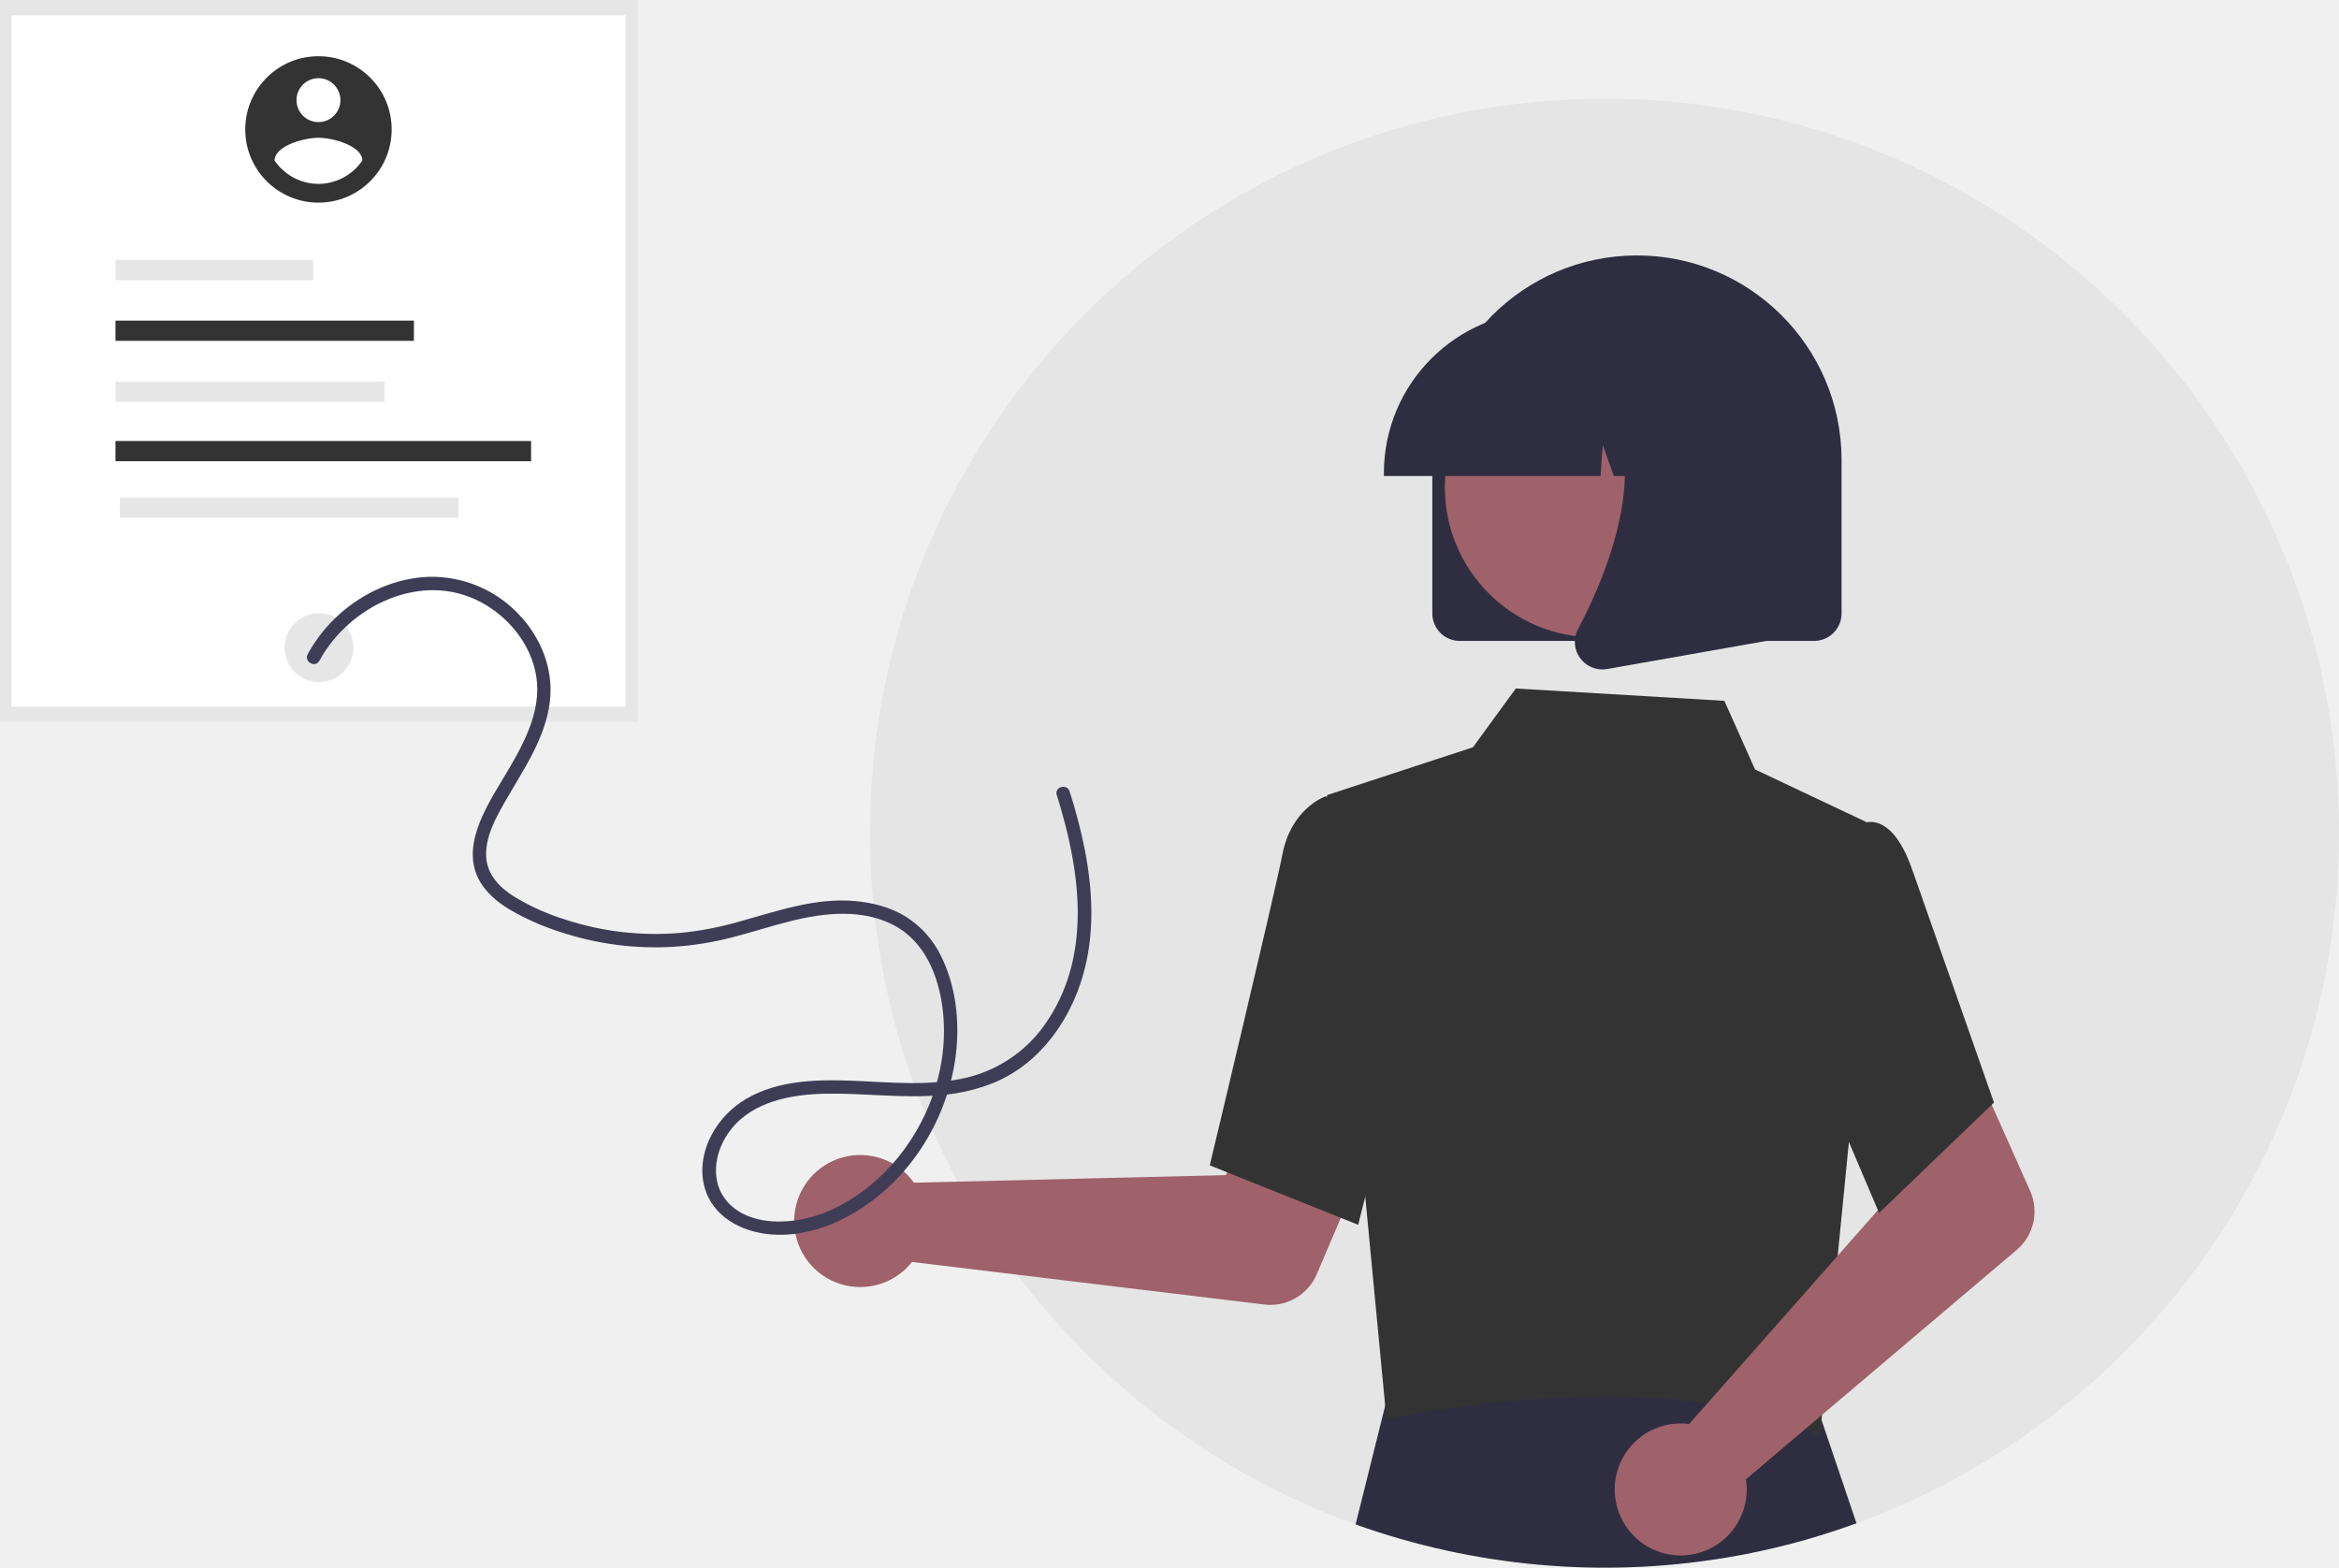
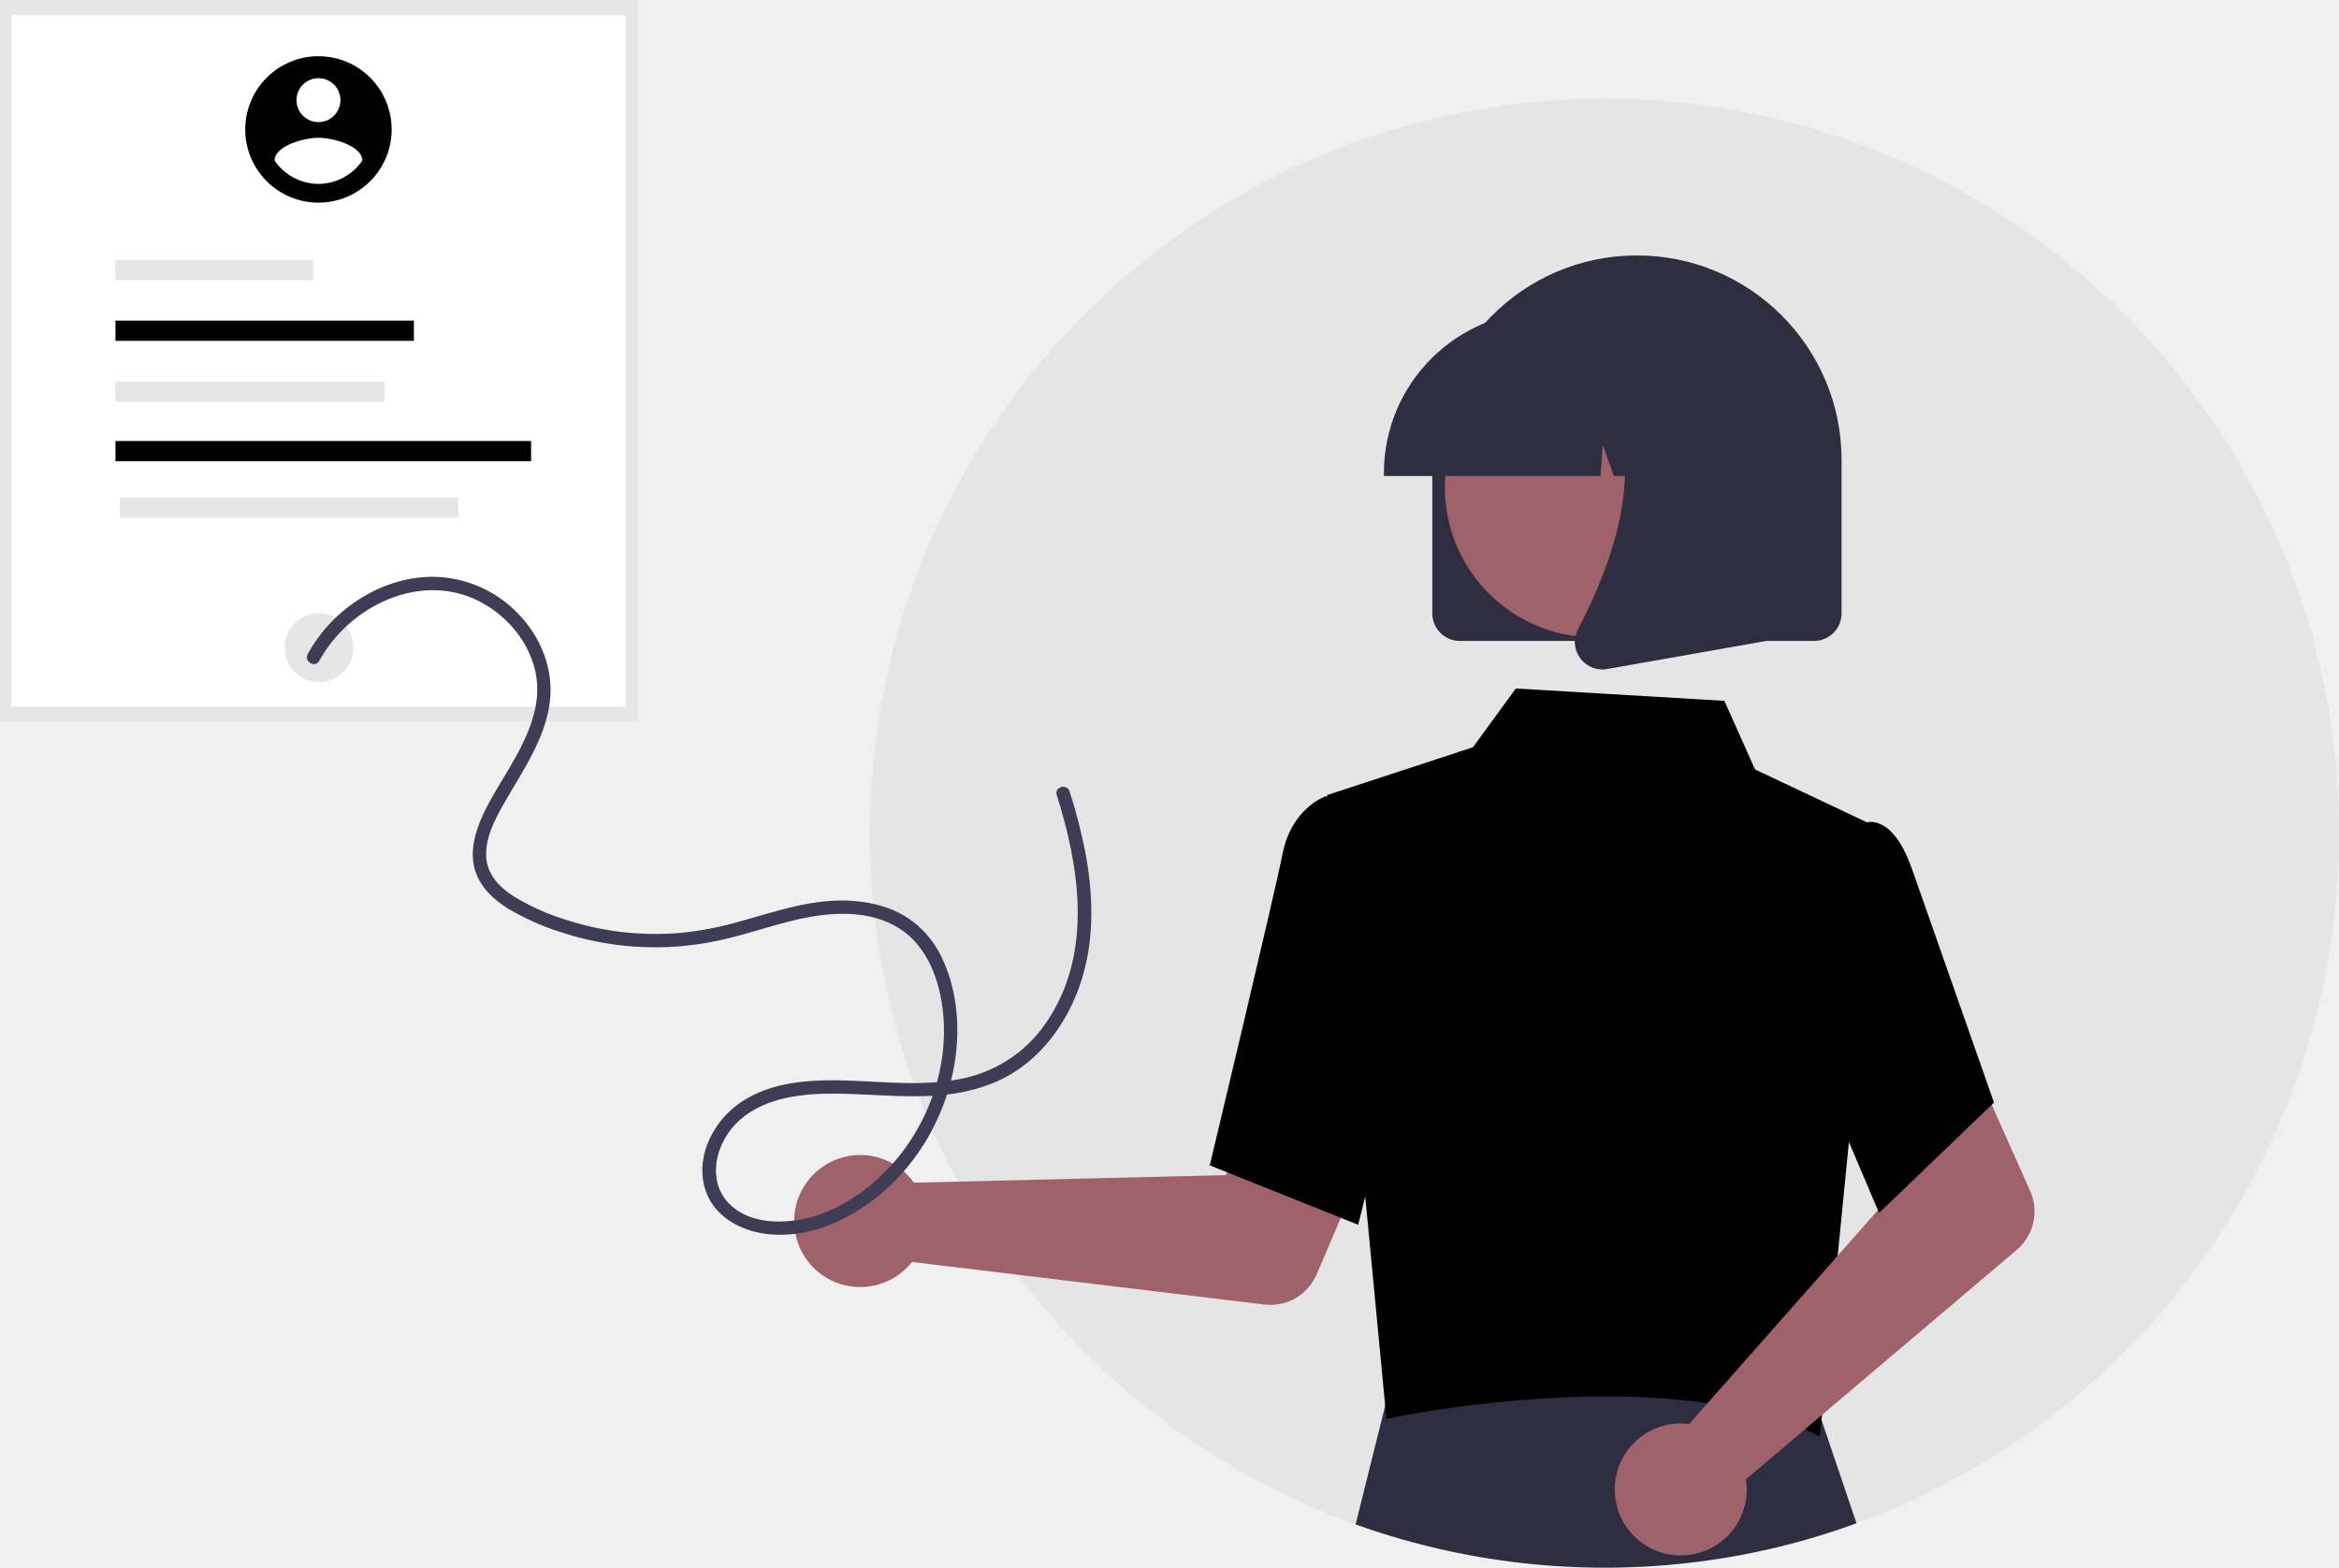
<svg xmlns="http://www.w3.org/2000/svg" id="bb8a6def-7b5f-4977-9cdb-6ed5386a2dfe" data-name="Layer 1" width="1050.862" height="704.353" viewBox="0 0 1050.862 704.353">
  <path d="M1125.431,472.176c0,142.47-90.3,263.86-216.78,310.05a326.344,326.344,0,0,1-59.32,15.57,332.228,332.228,0,0,1-165.72-15.05c-127.28-45.81-218.24-167.61-218.18-310.64,0-182.18,147.75-329.93,330-329.93a328.564,328.564,0,0,1,192.01,61.6C1070.991,263.636,1125.431,361.546,1125.431,472.176Z" transform="translate(-74.56905 -97.82358)" fill="#e5e5e5" />
  <path d="M908.651,782.226a326.344,326.344,0,0,1-59.32,15.57,332.228,332.228,0,0,1-165.72-15.05l15.24-61.15.92-3.67,31.1.12,156.24.56,2,5.91Z" transform="translate(-74.56905 -97.82358)" fill="#2f2e41" />
  <rect id="effaf695-3865-40c6-8918-ced0238239c2" data-name="Rectangle 25" width="286.651" height="324.355" fill="#e6e6e6" />
  <rect id="f33d627f-c769-4bde-9d74-ef156faf640e" data-name="Rectangle 25-2" x="5.111" y="6.862" width="275.928" height="310.632" fill="#fff" />
  <circle id="b5fd4af9-5b07-4da2-8ccf-5b3d4ac887f6" data-name="Ellipse 116" cx="143.326" cy="290.982" r="15.467" fill="#e6e6e6" />
  <rect id="f05405a0-af73-4807-bbd1-d761cdd06c65" data-name="Rectangle 31" x="51.876" y="116.819" width="88.837" height="9.088" fill="#e6e6e6" />
-   <rect id="a05e4a04-50b7-46b0-b842-8db21044ae7a" data-name="Rectangle 32" x="51.876" y="144.052" width="134.079" height="9.088" fill="#333333" />
+   <rect id="a05e4a04-50b7-46b0-b842-8db21044ae7a" data-name="Rectangle 32" x="51.876" y="144.052" width="134.079" height="9.088" fill="#000000" />
  <rect id="bdce3bac-3998-4a72-bc14-4aa79023038d" data-name="Rectangle 38" x="51.876" y="171.456" width="120.918" height="9.088" fill="#e6e6e6" />
-   <rect id="e1177af0-2f80-4461-b67e-43945f3b6fee" data-name="Rectangle 39" x="51.876" y="198.136" width="186.723" height="9.088" fill="#333333" />
+   <rect id="e1177af0-2f80-4461-b67e-43945f3b6fee" data-name="Rectangle 39" x="51.876" y="198.136" width="186.723" height="9.088" fill="#000000" />
  <rect id="b290cdc3-2096-427b-bfd4-6b657da823ea" data-name="Rectangle 40" x="53.817" y="223.545" width="152.175" height="9.088" fill="#e6e6e6" />
  <g id="b96c6486-fa38-4cba-8e5e-13dca7f44a0c" data-name="Group 52">
    <path id="b0fbfc35-67c9-42b4-b2fe-33d0d7288754" data-name="Path 846" d="M482.178,625.614a29.756,29.756,0,0,1,2.991,3.6l140.109-3.428,16.345-29.868,48.3,18.776-23.8,55.687a22.609,22.609,0,0,1-23.5,13.561l-158.3-19.123a29.665,29.665,0,1,1-2.15-39.211Z" transform="translate(-74.56905 -97.82358)" fill="#9f616a" />
-     <path id="a6a8f1c9-3ab8-4f6f-ba9b-45acc2f7af89" data-name="Path 852" d="M670.758,455.065l65.569-21.489,19.258-26.411,93.716,5.546,13.759,30.82,49.972,23.613-7.68,142.624-13.138,133.477c-67.558-34.983-193.639-8.312-194.743-7.878Z" transform="translate(-74.56905 -97.82358)" fill="#333333" />
-     <path id="fc06e97d-785e-4845-9aa0-60a5889f9ce3" data-name="Path 853" d="M684.775,648.114l-66.694-26.684.284-1.187c.286-1.2,28.672-119.817,32.441-138.879,3.926-19.859,18.271-25.35,18.88-25.573l.445-.164,26.394,8.034,11.592,91.081Z" transform="translate(-74.56905 -97.82358)" fill="#333333" />
+     <path id="a6a8f1c9-3ab8-4f6f-ba9b-45acc2f7af89" data-name="Path 852" d="M670.758,455.065l65.569-21.489,19.258-26.411,93.716,5.546,13.759,30.82,49.972,23.613-7.68,142.624-13.138,133.477c-67.558-34.983-193.639-8.312-194.743-7.878Z" transform="translate(-74.56905 -97.82358)" fill="#000000" />
+     <path id="fc06e97d-785e-4845-9aa0-60a5889f9ce3" data-name="Path 853" d="M684.775,648.114l-66.694-26.684.284-1.187c.286-1.2,28.672-119.817,32.441-138.879,3.926-19.859,18.271-25.35,18.88-25.573l.445-.164,26.394,8.034,11.592,91.081Z" transform="translate(-74.56905 -97.82358)" fill="#000000" />
    <path id="b248559b-61d8-49e2-8eef-81cc9521c19e" data-name="Path 855" d="M828.78,737.377a29.721,29.721,0,0,1,4.677.258l92.747-105.072-10.788-32.286,46.608-22.652,24.655,55.313a22.608,22.608,0,0,1-6.034,26.453l-121.65,103.073a29.665,29.665,0,1,1-30.215-25.087Z" transform="translate(-74.56905 -97.82358)" fill="#9f616a" />
-     <path id="b0e9bc84-32e8-4599-bd8d-d35670d3692b" data-name="Path 856" d="M918.801,642.791l-38.689-91.006,15.09-63.391,16.259-20.541a9.366,9.366,0,0,1,7.524.07c6,2.413,11.1,9.81,15.177,21.984l36.259,103.279Z" transform="translate(-74.56905 -97.82358)" fill="#333333" />
+     <path id="b0e9bc84-32e8-4599-bd8d-d35670d3692b" data-name="Path 856" d="M918.801,642.791l-38.689-91.006,15.09-63.391,16.259-20.541a9.366,9.366,0,0,1,7.524.07c6,2.413,11.1,9.81,15.177,21.984l36.259,103.279Z" transform="translate(-74.56905 -97.82358)" fill="#000000" />
    <path id="b58b0f1b-b11b-4f57-8de2-a939101b4938" data-name="Path 857" d="M718.072,373.442v-68.61a91.938,91.938,0,1,1,183.875-.609q.001.305,0,.609v68.61a12.364,12.364,0,0,1-12.35,12.35H730.422A12.364,12.364,0,0,1,718.072,373.442Z" transform="translate(-74.56905 -97.82358)" fill="#2f2e41" />
    <circle id="ba54abe3-4119-45e5-b5c1-150877d750f7" data-name="Ellipse 148" cx="716.548" cy="218.965" r="67.405" fill="#9f616a" />
    <path id="b6bcc4bf-1738-426f-8fbf-3ee273a728b5" data-name="Path 858" d="M696.322,310.321a72.809,72.809,0,0,1,72.727-72.727h13.723a72.808,72.808,0,0,1,72.726,72.727v1.372h-29l-9.891-27.7-1.978,27.7H799.643l-4.99-13.974-1,13.974H696.322Z" transform="translate(-74.56905 -97.82358)" fill="#2f2e41" />
    <path id="be96ad09-85ff-4345-abef-5a49918f7c18" data-name="Path 859" d="M784.484,393.508a12.167,12.167,0,0,1-.967-12.918c14.541-27.658,34.9-78.765,7.877-110.283l-1.938-2.262h78.456v117.79L796.641,398.41a12.608,12.608,0,0,1-2.185.193,12.3,12.3,0,0,1-9.967-5.092Z" transform="translate(-74.56905 -97.82358)" fill="#2f2e41" />
  </g>
  <g id="b2dad932-78e1-44e1-9682-073c8202f887" data-name="Group 51">
-     <path id="e043db59-b600-449e-8c52-e1eb73379667" data-name="Path 341" d="M217.646,123.086A32.891,32.891,0,1,0,250.535,155.978v-.002a32.891,32.891,0,0,0-32.891-32.891Zm0,9.866a9.866,9.866,0,1,1-9.866,9.866v0A9.866,9.866,0,0,1,217.646,132.952Zm0,47.501a23.961,23.961,0,0,1-19.735-10.532c.158-6.578,13.156-10.199,19.735-10.199s19.576,3.621,19.735,10.199A24,24,0,0,1,217.646,180.453Z" transform="translate(-74.56905 -97.82358)" fill="#333333" />
+     <path id="e043db59-b600-449e-8c52-e1eb73379667" data-name="Path 341" d="M217.646,123.086A32.891,32.891,0,1,0,250.535,155.978v-.002a32.891,32.891,0,0,0-32.891-32.891Zm0,9.866a9.866,9.866,0,1,1-9.866,9.866v0A9.866,9.866,0,0,1,217.646,132.952Zm0,47.501a23.961,23.961,0,0,1-19.735-10.532c.158-6.578,13.156-10.199,19.735-10.199s19.576,3.621,19.735,10.199A24,24,0,0,1,217.646,180.453Z" transform="translate(-74.56905 -97.82358)" fill="#000000" />
  </g>
  <path id="bcfa45dc-2c5a-4ac5-8376-9a2a23e225d0" data-name="Path 842" d="M218.028,394.735c13.55-24.831,46.01-40.556,72.563-26.382,11.952,6.379,21.453,17.663,24.469,31,3.5,15.493-3.875,30.266-11.488,43.282-4.132,7.065-8.66,13.986-12.08,21.438-3.541,7.717-6.072,16.636-3.406,25.031,2.4,7.563,8.418,13.064,15.008,17.107a111.828,111.828,0,0,0,23.061,10.3,135.743,135.743,0,0,0,51.485,6.661,140.803,140.803,0,0,0,25.66-4.148c8.943-2.28,17.719-5.17,26.677-7.4,14.956-3.715,32.009-5.562,46.191,1.9,13.778,7.252,19.944,22.419,21.851,37.174,3.522,27.246-7.281,55.52-26.786,74.6-9.358,9.154-21.134,16.717-33.96,19.811-11.191,2.7-25.561,2.527-34.467-5.839-9.938-9.337-7.6-24.309.293-34.16,10.075-12.569,27.143-15.588,42.374-15.894,17.326-.348,34.636,2.232,51.952.628a79.799,79.799,0,0,0,24.568-5.926,62.258,62.258,0,0,0,18.515-12.529c10.69-10.386,17.9-24.222,21.485-38.608,4.317-17.3,3.376-35.482.025-52.859a238.361,238.361,0,0,0-6.888-26.507c-1.157-3.67-6.952-2.1-5.786,1.595,10.32,32.724,16.074,70.563-3.865,100.946a60.107,60.107,0,0,1-35.943,25.873c-17.257,4.289-35.365,2.169-52.909,1.531-16.682-.607-35,.048-49.3,9.764-11.731,7.969-19.936,23.127-16.39,37.437,3.419,13.8,16.681,20.8,29.945,21.878,13.917,1.134,27.612-3.537,39.3-10.841,24.313-15.193,40.479-41.913,43.862-70.242,1.763-14.761-.031-30.661-6.725-44.059a43.133,43.133,0,0,0-15.847-17.661c-6.81-4.175-14.676-6.23-22.576-6.957-17.948-1.653-35.192,4.509-52.218,9.223a144.798,144.798,0,0,1-26.628,5.083,132.982,132.982,0,0,1-26.272-.428,129.365,129.365,0,0,1-25.457-5.65,101.893,101.893,0,0,1-23.108-10.447c-6.385-4.083-11.907-9.931-12.221-17.9-.341-8.641,4.016-16.724,8.16-24.009,8.187-14.391,18.3-28.467,20.435-45.314,1.87-14.737-4.06-29.262-14.3-39.773a53.771,53.771,0,0,0-39.737-16.485c-15.193.435-29.74,7.042-40.915,17.189a67.358,67.358,0,0,0-13.8,17.53c-1.851,3.391,3.328,6.422,5.181,3.028Z" transform="translate(-74.56905 -97.82358)" fill="#3f3d56" />
</svg>
